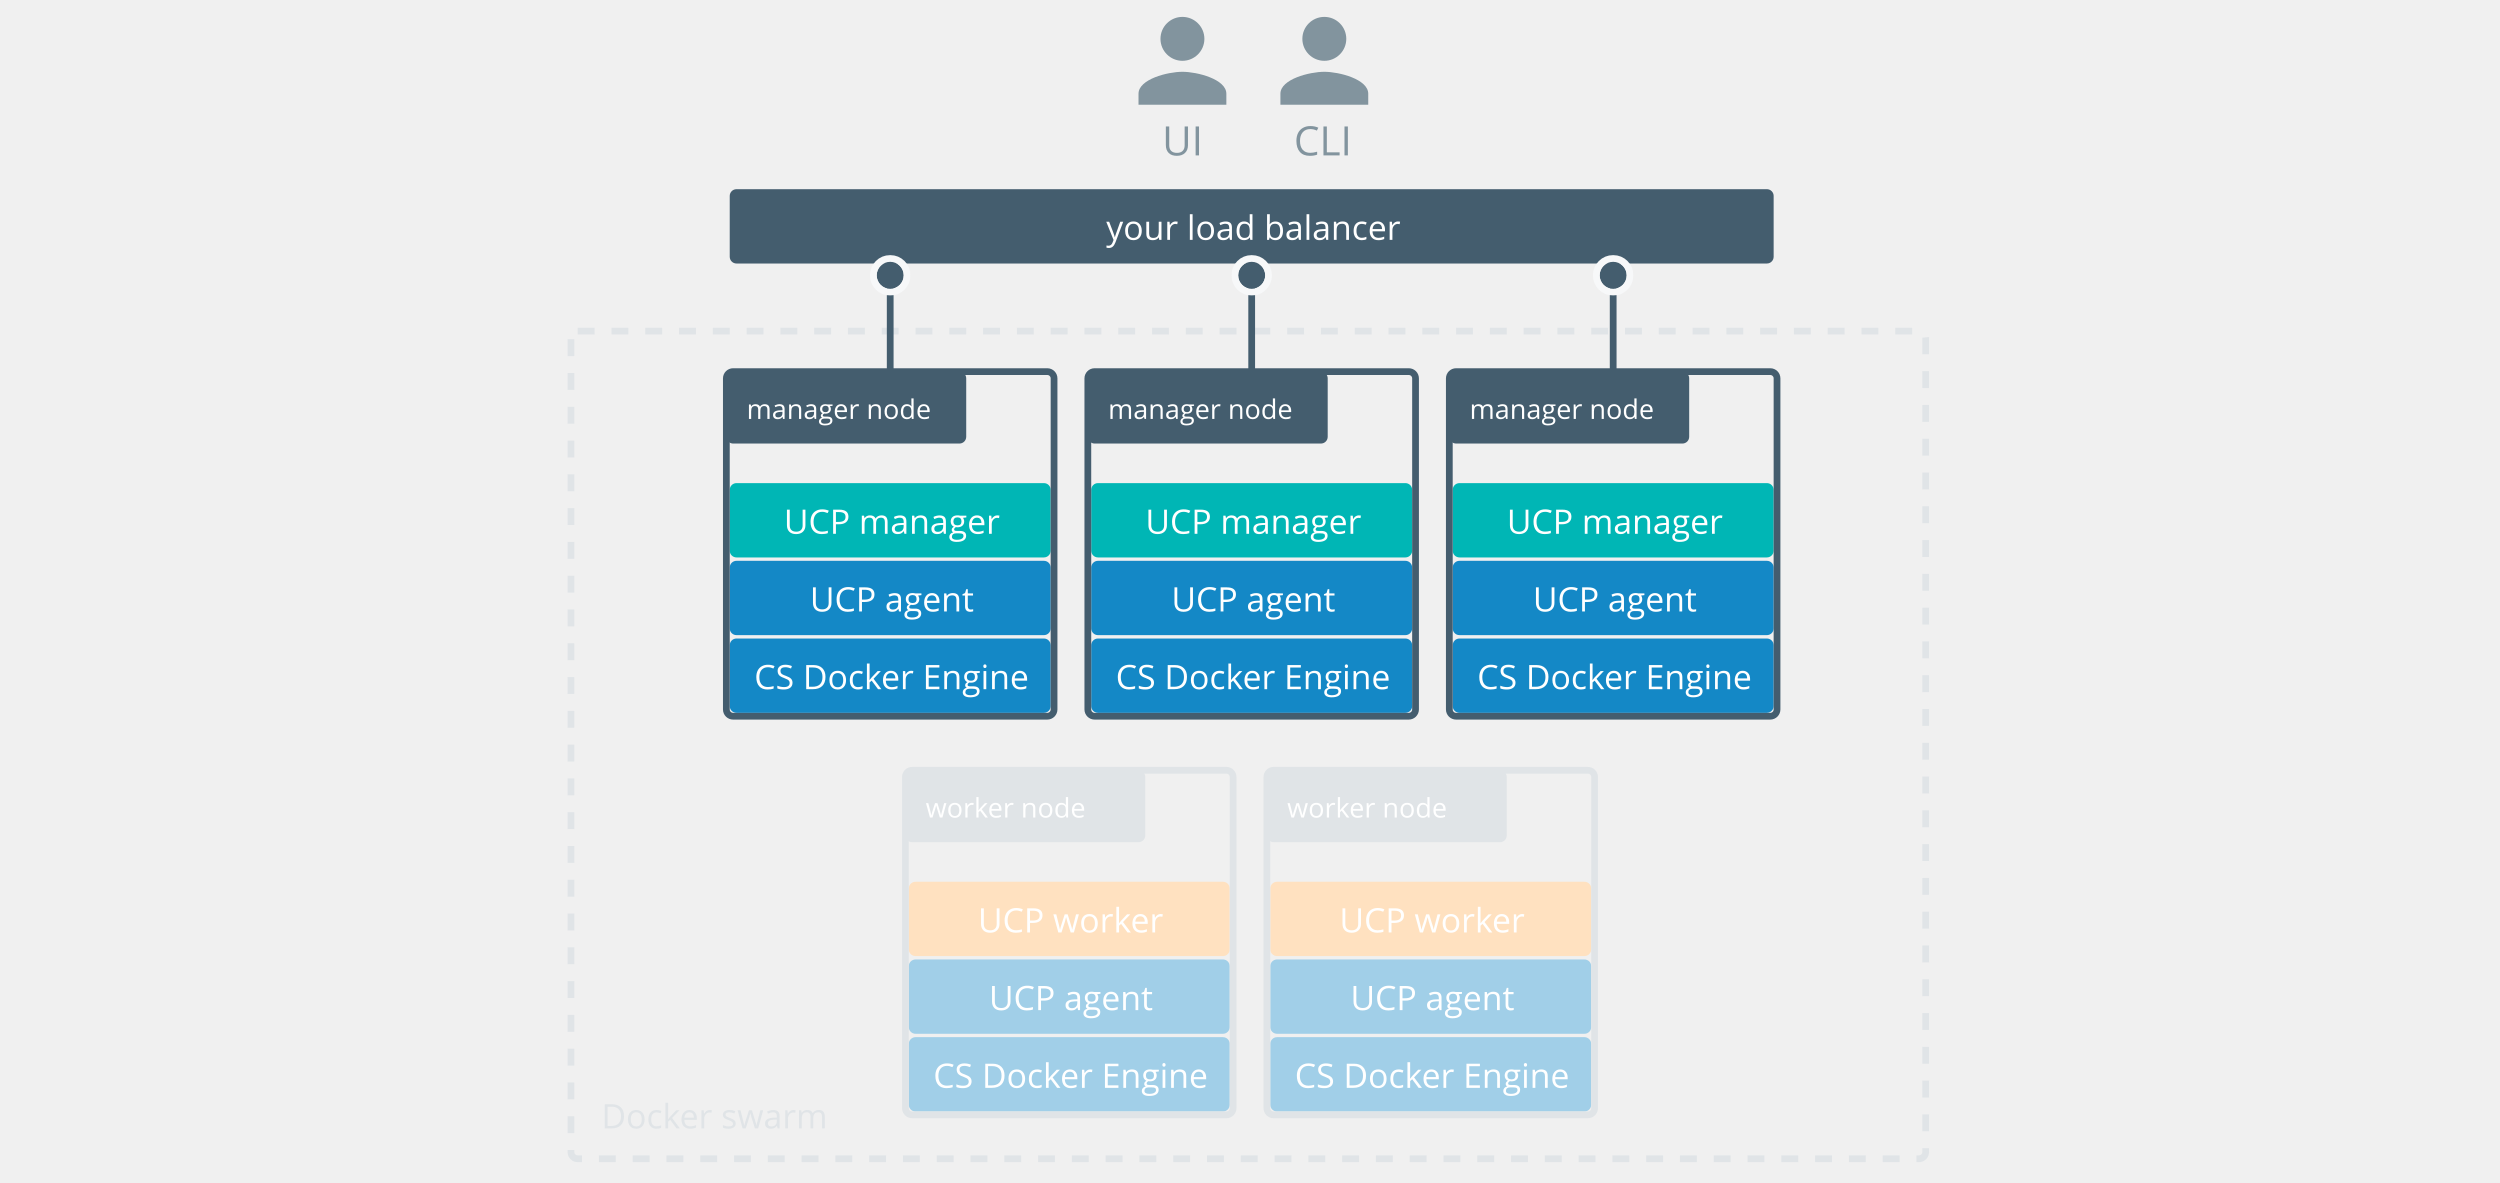
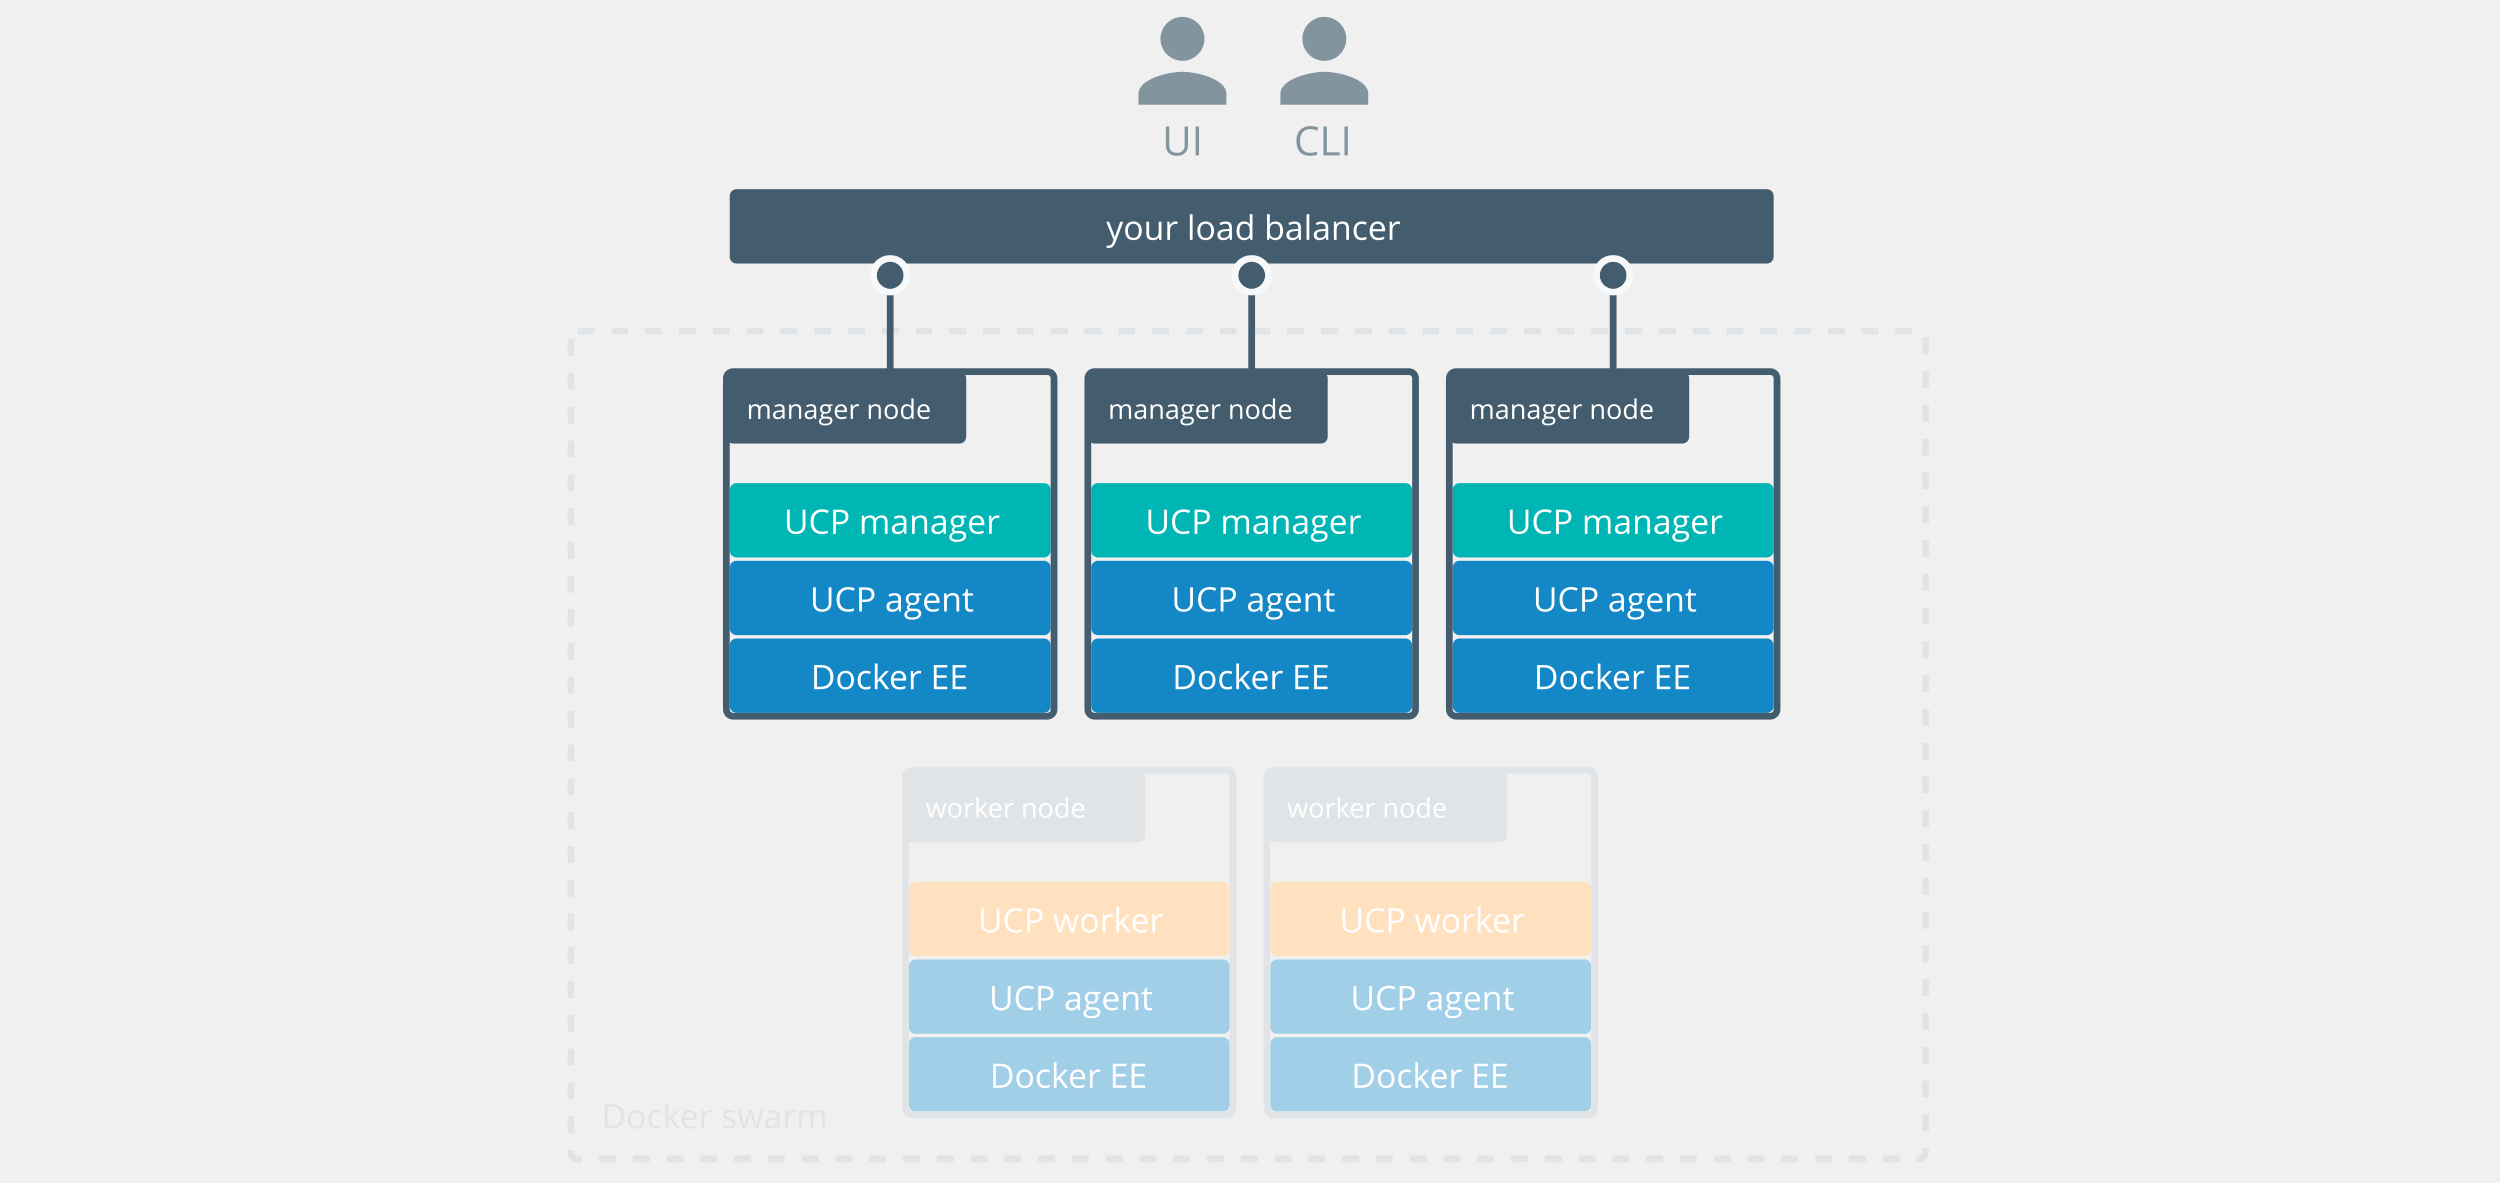
<svg xmlns="http://www.w3.org/2000/svg" xmlns:xlink="http://www.w3.org/1999/xlink" width="740px" height="350px" viewBox="0 0 740 350" version="1.1">
  <defs>
    <circle id="path-1" cx="4" cy="4" r="4" />
    <mask id="mask-2" maskContentUnits="userSpaceOnUse" maskUnits="objectBoundingBox" x="-2" y="-2" width="12" height="12">
      <rect x="-2" y="-2" width="12" height="12" fill="white" />
      <use xlink:href="#path-1" fill="black" />
    </mask>
    <circle id="path-3" cx="4" cy="4" r="4" />
    <mask id="mask-4" maskContentUnits="userSpaceOnUse" maskUnits="objectBoundingBox" x="-2" y="-2" width="12" height="12">
      <rect x="-2" y="-2" width="12" height="12" fill="white" />
      <use xlink:href="#path-3" fill="black" />
    </mask>
    <circle id="path-5" cx="4" cy="4" r="4" />
    <mask id="mask-6" maskContentUnits="userSpaceOnUse" maskUnits="objectBoundingBox" x="-2" y="-2" width="12" height="12">
      <rect x="-2" y="-2" width="12" height="12" fill="white" />
      <use xlink:href="#path-5" fill="black" />
    </mask>
  </defs>
  <g id="architecture-diagrams" stroke="none" stroke-width="1" fill="none" fill-rule="evenodd">
    <g id="architecture-3">
      <g id="ddc" transform="translate(169, 56)">
        <g id="swarm-group" transform="translate(0, 42)">
          <text id="Docker-swarm" font-family="OpenSans-Semibold, Open Sans" font-size="10" font-weight="500" fill="#E0E4E7">
            <tspan x="9.025" y="236.01">Docker swarm</tspan>
          </text>
          <rect id="group" stroke="#E0E4E7" stroke-width="2" stroke-dasharray="5,5,5,5" x="0" y="0" width="401" height="245" rx="2" />
        </g>
        <g id="load-balancer" transform="translate(47, 0)">
          <g id="main">
            <rect id="Rectangle-138" fill="#445D6E" x="0" y="0" width="309" height="22" rx="2" />
            <text id="your-load-balancer" font-family="OpenSans, Open Sans" font-size="10" font-weight="normal" fill="#FFFFFF">
              <tspan x="111.438" y="15">your load balancer</tspan>
            </text>
          </g>
          <g id="arrows" transform="translate(43, 21)">
            <g id="arrow-copy-3" transform="translate(218.5, 17) scale(1, -1) rotate(-90) translate(-218.5, -17) translate(202, 13)">
              <path d="M2,4 L33,4" id="Line" stroke="#445D6E" stroke-width="2" stroke-linecap="round" stroke-linejoin="round" />
              <g id="Oval">
                <use fill="#445D6E" fill-rule="evenodd" xlink:href="#path-1" />
                <use stroke="#F7F8F9" mask="url(#mask-2)" stroke-width="4" xlink:href="#path-1" />
              </g>
            </g>
            <g id="arrow-copy" transform="translate(111.5, 17) scale(1, -1) rotate(-90) translate(-111.5, -17) translate(95, 13)">
              <path d="M2,4 L33,4" id="Line" stroke="#445D6E" stroke-width="2" stroke-linecap="round" stroke-linejoin="round" />
              <g id="Oval">
                <use fill="#445D6E" fill-rule="evenodd" xlink:href="#path-3" />
                <use stroke="#F7F8F9" mask="url(#mask-4)" stroke-width="4" xlink:href="#path-3" />
              </g>
            </g>
            <g id="arrow-copy-2" transform="translate(4.5, 17) scale(1, -1) rotate(-90) translate(-4.5, -17) translate(-12, 13)">
              <path d="M2,4 L33,4" id="Line" stroke="#445D6E" stroke-width="2" stroke-linecap="round" stroke-linejoin="round" />
              <g id="Oval">
                <use fill="#445D6E" fill-rule="evenodd" xlink:href="#path-5" />
                <use stroke="#F7F8F9" mask="url(#mask-6)" stroke-width="4" xlink:href="#path-5" />
              </g>
            </g>
          </g>
        </g>
        <g id="swam" transform="translate(46, 54)">
          <g id="nodes">
            <g id="workers" transform="translate(53, 118)">
              <g id="node-1">
                <g id="node">
                  <g id="node-label">
                    <rect id="Rectangle-127" fill="#E0E4E7" x="0" y="0" width="71" height="21.29" rx="2" />
                    <text id="worker-node" font-family="OpenSans, Open Sans" font-size="8" font-weight="normal" fill="#FFFFFF">
                      <tspan x="6" y="14">worker node</tspan>
                    </text>
                  </g>
                </g>
                <g id="engine" transform="translate(1, 79)">
                  <rect id="Rectangle-138" fill="#A1CFE8" x="0" y="0" width="95" height="22" rx="2" />
-                   <text id="CS-Docker-Engine" font-family="OpenSans, Open Sans" font-size="10" font-weight="normal" fill="#FFFFFF">
-                     <tspan x="7.26" y="15">CS Docker Engine</tspan>
+                   <text id="Docker-Enterprise-Edition" font-family="OpenSans, Open Sans" font-size="10" font-weight="normal" fill="#FFFFFF">
+                     <tspan x="24" y="15">Docker EE</tspan>
                  </text>
                </g>
                <g id="ucp" transform="translate(1, 56)">
                  <rect id="Rectangle-138" fill="#A1CFE8" x="0" y="0" width="95" height="22" rx="2" />
                  <text id="UCP-agent" font-family="OpenSans, Open Sans" font-size="10" font-weight="normal" fill="#FFFFFF">
                    <tspan x="23.737" y="15">UCP agent</tspan>
                  </text>
                </g>
                <g id="app" transform="translate(1, 33)">
                  <rect id="Rectangle-138" fill="#FFE1C0" x="0" y="0" width="95" height="22" rx="2" />
                  <text id="UCP-worker" font-family="OpenSans, Open Sans" font-size="10" font-weight="normal" fill="#FFFFFF">
                    <tspan x="20.476" y="15">UCP worker</tspan>
                  </text>
                </g>
                <rect id="node-border" stroke="#E0E4E7" stroke-width="2" x="0" y="0" width="97" height="102" rx="2" />
              </g>
              <g id="node-1-copy-3" transform="translate(107, 0)">
                <g id="node">
                  <g id="node-label">
                    <rect id="Rectangle-127" fill="#E0E4E7" x="0" y="0" width="71" height="21.29" rx="2" />
                    <text id="worker-node" font-family="OpenSans, Open Sans" font-size="8" font-weight="normal" fill="#FFFFFF">
                      <tspan x="6" y="14">worker node</tspan>
                    </text>
                  </g>
                </g>
                <g id="engine" transform="translate(1, 79)">
                  <rect id="Rectangle-138" fill="#A1CFE8" x="0" y="0" width="95" height="22" rx="2" />
-                   <text id="CS-Docker-Engine" font-family="OpenSans, Open Sans" font-size="10" font-weight="normal" fill="#FFFFFF">
-                     <tspan x="7.26" y="15">CS Docker Engine</tspan>
+                   <text id="Docker-Enterprise-Edition" font-family="OpenSans, Open Sans" font-size="10" font-weight="normal" fill="#FFFFFF">
+                     <tspan x="24" y="15">Docker EE</tspan>
                  </text>
                </g>
                <g id="ucp" transform="translate(1, 56)">
                  <rect id="Rectangle-138" fill="#A1CFE8" x="0" y="0" width="95" height="22" rx="2" />
                  <text id="UCP-agent" font-family="OpenSans, Open Sans" font-size="10" font-weight="normal" fill="#FFFFFF">
                    <tspan x="23.737" y="15">UCP agent</tspan>
                  </text>
                </g>
                <g id="app" transform="translate(1, 33)">
                  <rect id="Rectangle-138" fill="#FFE1C0" x="0" y="0" width="95" height="22" rx="2" />
                  <text id="UCP-worker" font-family="OpenSans, Open Sans" font-size="10" font-weight="normal" fill="#FFFFFF">
                    <tspan x="20.476" y="15">UCP worker</tspan>
                  </text>
                </g>
                <rect id="node-border" stroke="#E0E4E7" stroke-width="2" x="0" y="0" width="97" height="102" rx="2" />
              </g>
            </g>
            <g id="managers">
              <g id="node-1-copy-2" transform="translate(214, 0)">
                <g id="node">
                  <g id="node-label">
                    <rect id="Rectangle-127" fill="#445D6E" x="0" y="0" width="71" height="21.29" rx="2" />
                    <text id="manager-node" font-family="OpenSans, Open Sans" font-size="8" font-weight="normal" fill="#FFFFFF">
                      <tspan x="6" y="14">manager node</tspan>
                    </text>
                  </g>
                </g>
                <g id="engine" transform="translate(1, 79)">
                  <rect id="Rectangle-138" fill="#1488C6" x="0" y="0" width="95" height="22" rx="2" />
-                   <text id="CS-Docker-Engine" font-family="OpenSans, Open Sans" font-size="10" font-weight="normal" fill="#FFFFFF">
-                     <tspan x="7.26" y="15">CS Docker Engine</tspan>
+                   <text id="Docker-Enterprise-Edition" font-family="OpenSans, Open Sans" font-size="10" font-weight="normal" fill="#FFFFFF">
+                     <tspan x="24" y="15">Docker EE</tspan>
                  </text>
                </g>
                <g id="ucp" transform="translate(1, 56)">
                  <rect id="Rectangle-138" fill="#1488C6" x="0" y="0" width="95" height="22" rx="2" />
                  <text id="UCP-agent" font-family="OpenSans, Open Sans" font-size="10" font-weight="normal" fill="#FFFFFF">
                    <tspan x="23.737" y="15">UCP agent</tspan>
                  </text>
                </g>
                <g id="app" transform="translate(1, 33)">
                  <rect id="Rectangle-138" fill="#00B6B5" x="0" y="0" width="95" height="22" rx="2" />
                  <text id="UCP-manager" font-family="OpenSans, Open Sans" font-size="10" font-weight="normal" fill="#FFFFFF">
                    <tspan x="16.03" y="15">UCP manager</tspan>
                  </text>
                </g>
                <rect id="node-border" stroke="#445D6E" stroke-width="2" x="0" y="0" width="97" height="102" rx="2" />
              </g>
              <g id="node-1-copy" transform="translate(107, 0)">
                <g id="node">
                  <g id="node-label">
                    <rect id="Rectangle-127" fill="#445D6E" x="0" y="0" width="71" height="21.29" rx="2" />
                    <text id="manager-node" font-family="OpenSans, Open Sans" font-size="8" font-weight="normal" fill="#FFFFFF">
                      <tspan x="6" y="14">manager node</tspan>
                    </text>
                  </g>
                </g>
                <g id="engine" transform="translate(1, 79)">
                  <rect id="Rectangle-138" fill="#1488C6" x="0" y="0" width="95" height="22" rx="2" />
-                   <text id="CS-Docker-Engine" font-family="OpenSans, Open Sans" font-size="10" font-weight="normal" fill="#FFFFFF">
-                     <tspan x="7.26" y="15">CS Docker Engine</tspan>
+                   <text id="Docker-Enterprise-Edition" font-family="OpenSans, Open Sans" font-size="10" font-weight="normal" fill="#FFFFFF">
+                     <tspan x="24" y="15">Docker EE</tspan>
                  </text>
                </g>
                <g id="ucp" transform="translate(1, 56)">
                  <rect id="Rectangle-138" fill="#1488C6" x="0" y="0" width="95" height="22" rx="2" />
                  <text id="UCP-agent" font-family="OpenSans, Open Sans" font-size="10" font-weight="normal" fill="#FFFFFF">
                    <tspan x="23.737" y="15">UCP agent</tspan>
                  </text>
                </g>
                <g id="app" transform="translate(1, 33)">
                  <rect id="Rectangle-138" fill="#00B6B5" x="0" y="0" width="95" height="22" rx="2" />
                  <text id="UCP-manager" font-family="OpenSans, Open Sans" font-size="10" font-weight="normal" fill="#FFFFFF">
                    <tspan x="16.03" y="15">UCP manager</tspan>
                  </text>
                </g>
                <rect id="node-border" stroke="#445D6E" stroke-width="2" x="0" y="0" width="97" height="102" rx="2" />
              </g>
              <g id="node-1">
                <g id="node">
                  <g id="node-label">
                    <rect id="Rectangle-127" fill="#445D6E" x="0" y="0" width="71" height="21.29" rx="2" />
                    <text id="manager-node" font-family="OpenSans, Open Sans" font-size="8" font-weight="normal" fill="#FFFFFF">
                      <tspan x="6" y="14">manager node</tspan>
                    </text>
                  </g>
                </g>
                <g id="engine" transform="translate(1, 79)">
                  <rect id="Rectangle-138" fill="#1488C6" x="0" y="0" width="95" height="22" rx="2" />
-                   <text id="CS-Docker-Engine" font-family="OpenSans, Open Sans" font-size="10" font-weight="normal" fill="#FFFFFF">
-                     <tspan x="7.26" y="15">CS Docker Engine</tspan>
+                   <text id="Docker-Enterprise-Edition" font-family="OpenSans, Open Sans" font-size="10" font-weight="normal" fill="#FFFFFF">
+                     <tspan x="24" y="15">Docker EE</tspan>
                  </text>
                </g>
                <g id="ucp" transform="translate(1, 56)">
                  <rect id="Rectangle-138" fill="#1488C6" x="0" y="0" width="95" height="22" rx="2" />
                  <text id="UCP-agent" font-family="OpenSans, Open Sans" font-size="10" font-weight="normal" fill="#FFFFFF">
                    <tspan x="23.737" y="15">UCP agent</tspan>
                  </text>
                </g>
                <g id="app" transform="translate(1, 33)">
                  <rect id="Rectangle-138" fill="#00B6B5" x="0" y="0" width="95" height="22" rx="2" />
                  <text id="UCP-manager" font-family="OpenSans, Open Sans" font-size="10" font-weight="normal" fill="#FFFFFF">
                    <tspan x="16.03" y="15">UCP manager</tspan>
                  </text>
                </g>
                <rect id="node-border" stroke="#445D6E" stroke-width="2" x="0" y="0" width="97" height="102" rx="2" />
              </g>
            </g>
          </g>
        </g>
      </g>
      <g id="user" transform="translate(337, 5)" fill="#82949E">
        <g>
          <text id="UI" font-family="OpenSans, Open Sans" font-size="12" font-weight="normal">
            <tspan x="7" y="41">UI</tspan>
          </text>
          <path d="M13,13 C16.591,13 19.5,10.083 19.5,6.5 C19.5,2.909 16.591,0 13,0 C9.409,0 6.5,2.909 6.5,6.5 C6.5,10.083 9.409,13 13,13 L13,13 Z M13,16.25 C8.669,16.25 0,18.419 0,22.75 L0,26 L26,26 L26,22.75 C26,18.419 17.331,16.25 13,16.25 L13,16.25 Z" id="Shape" />
        </g>
        <g id="user-copy" transform="translate(42, 0)">
          <text id="CLI" font-family="OpenSans, Open Sans" font-size="12" font-weight="normal">
            <tspan x="4" y="41">CLI</tspan>
          </text>
          <path d="M13,13 C16.591,13 19.5,10.083 19.5,6.5 C19.5,2.909 16.591,0 13,0 C9.409,0 6.5,2.909 6.5,6.5 C6.5,10.083 9.409,13 13,13 L13,13 Z M13,16.25 C8.669,16.25 0,18.419 0,22.75 L0,26 L26,26 L26,22.75 C26,18.419 17.331,16.25 13,16.25 L13,16.25 Z" id="Shape" />
        </g>
      </g>
    </g>
  </g>
</svg>
